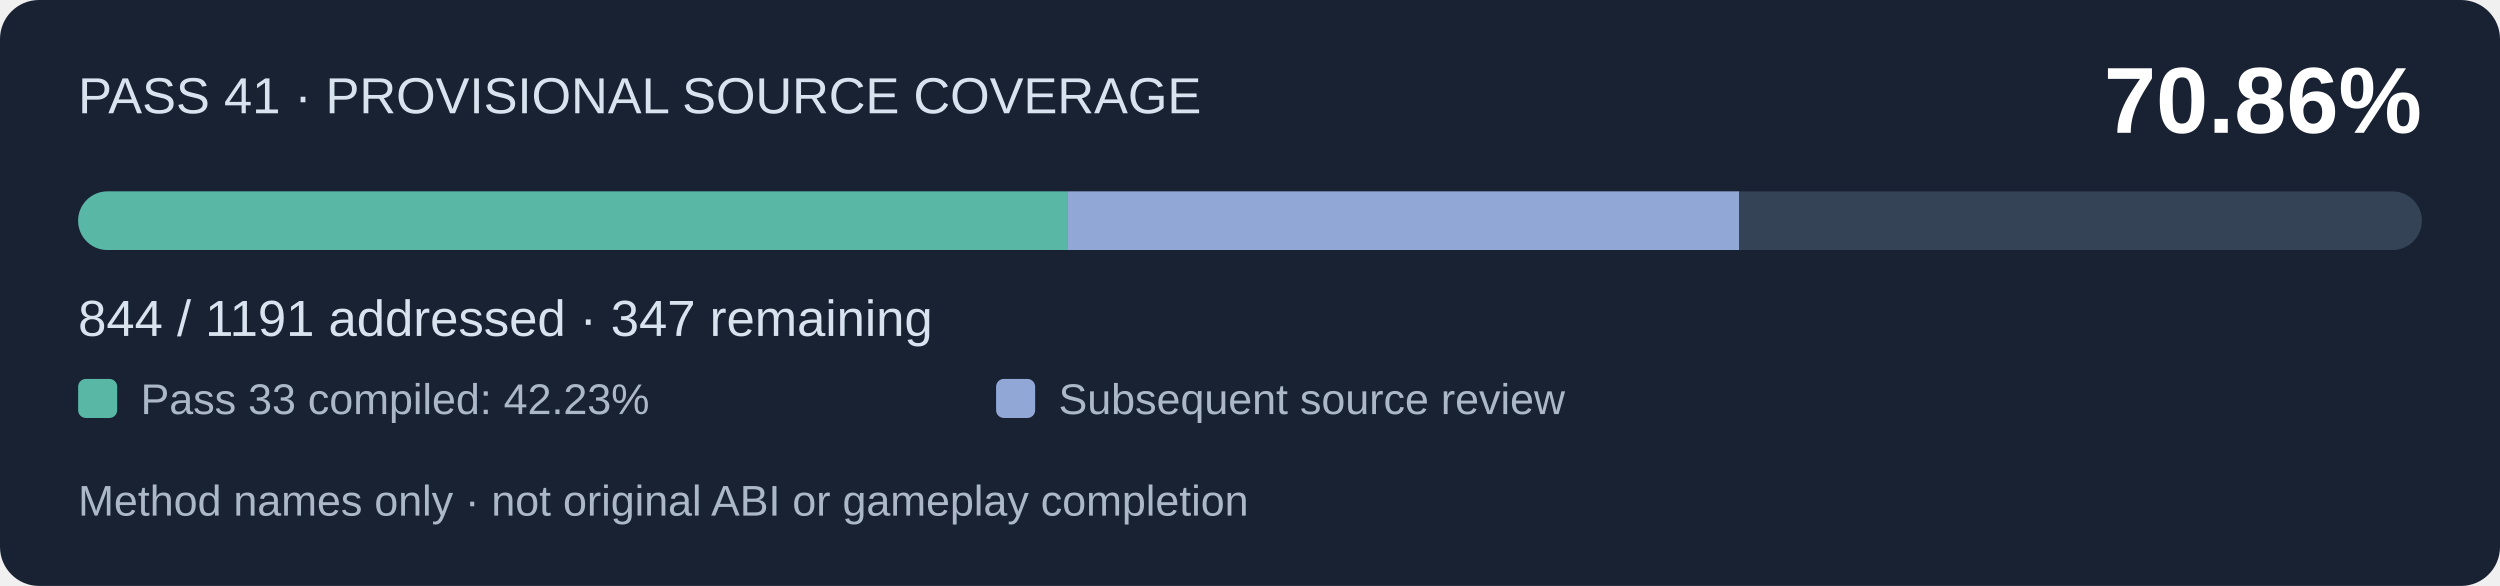
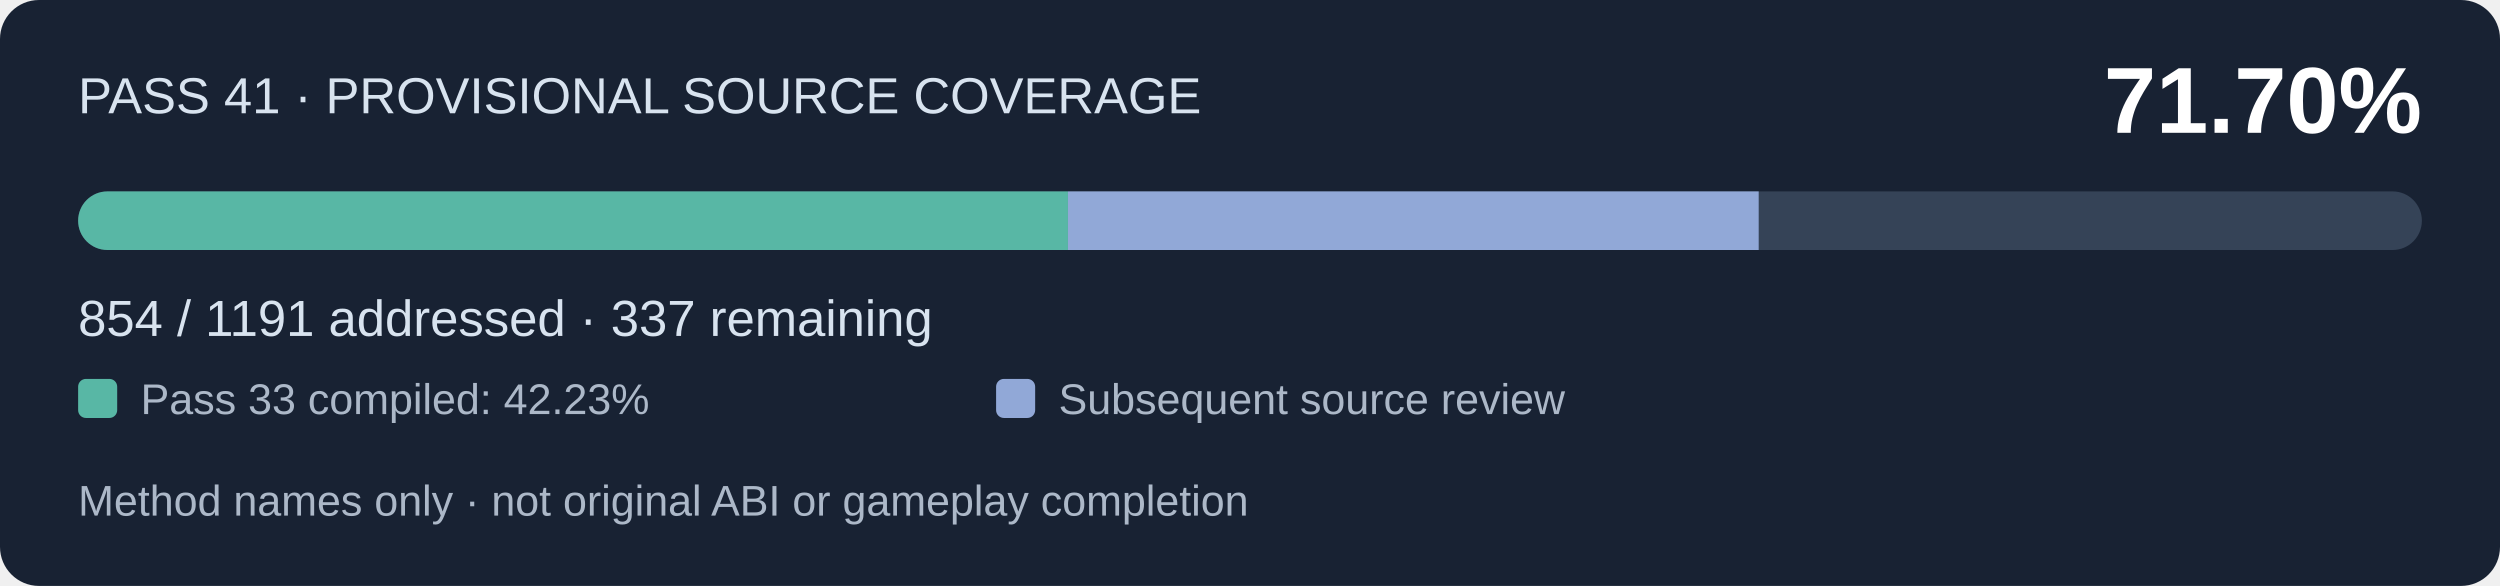
<svg xmlns="http://www.w3.org/2000/svg" width="640" height="150" viewBox="0 0 640 150" role="img" aria-labelledby="title description">
  <rect width="640" height="150" rx="10" fill="#182233" />
  <text x="20" y="29" fill="#d8e3ef" font-family="Verdana,Arial,sans-serif" font-size="13">PASS 41 · PROVISIONAL SOURCE COVERAGE</text>
-   <text x="620" y="34" text-anchor="end" fill="#ffffff" font-family="Verdana,Arial,sans-serif" font-size="24" font-weight="bold">70.86%</text>
+   <text x="620" y="34" text-anchor="end" fill="#ffffff" font-family="Verdana,Arial,sans-serif" font-size="24" font-weight="bold">71.70%</text>
  <rect x="20" y="49" width="600" height="15" rx="7.5" fill="#354357" />
  <clipPath id="bar">
    <rect x="20" y="49" width="600" height="15" rx="7.5" />
  </clipPath>
  <g clip-path="url(#bar)">
    <rect x="20" y="49" width="253.4" height="15" fill="#58b7a5" />
-     <rect x="273.401" y="49" width="171.788" height="15" fill="#91a8d7" />
+     <rect x="273.401" y="49" width="176.826" height="15" fill="#91a8d7" />
  </g>
-   <text x="20" y="86" fill="#d8e3ef" font-family="Verdana,Arial,sans-serif" font-size="13">844 / 1191 addressed · 347 remaining</text>
+   <text x="20" y="86" fill="#d8e3ef" font-family="Verdana,Arial,sans-serif" font-size="13">854 / 1191 addressed · 337 remaining</text>
  <rect x="20" y="97" width="10" height="10" rx="2" fill="#58b7a5" />
  <text x="36" y="106" fill="#acb8c8" font-family="Verdana,Arial,sans-serif" font-size="11">Pass 33 compiled: 42.23%</text>
  <rect x="255" y="97" width="10" height="10" rx="2" fill="#91a8d7" />
  <text x="271" y="106" fill="#acb8c8" font-family="Verdana,Arial,sans-serif" font-size="11">Subsequent source review</text>
  <text x="20" y="132" fill="#acb8c8" font-family="Verdana,Arial,sans-serif" font-size="11">Method names only · not original ABI or gameplay completion</text>
</svg>
